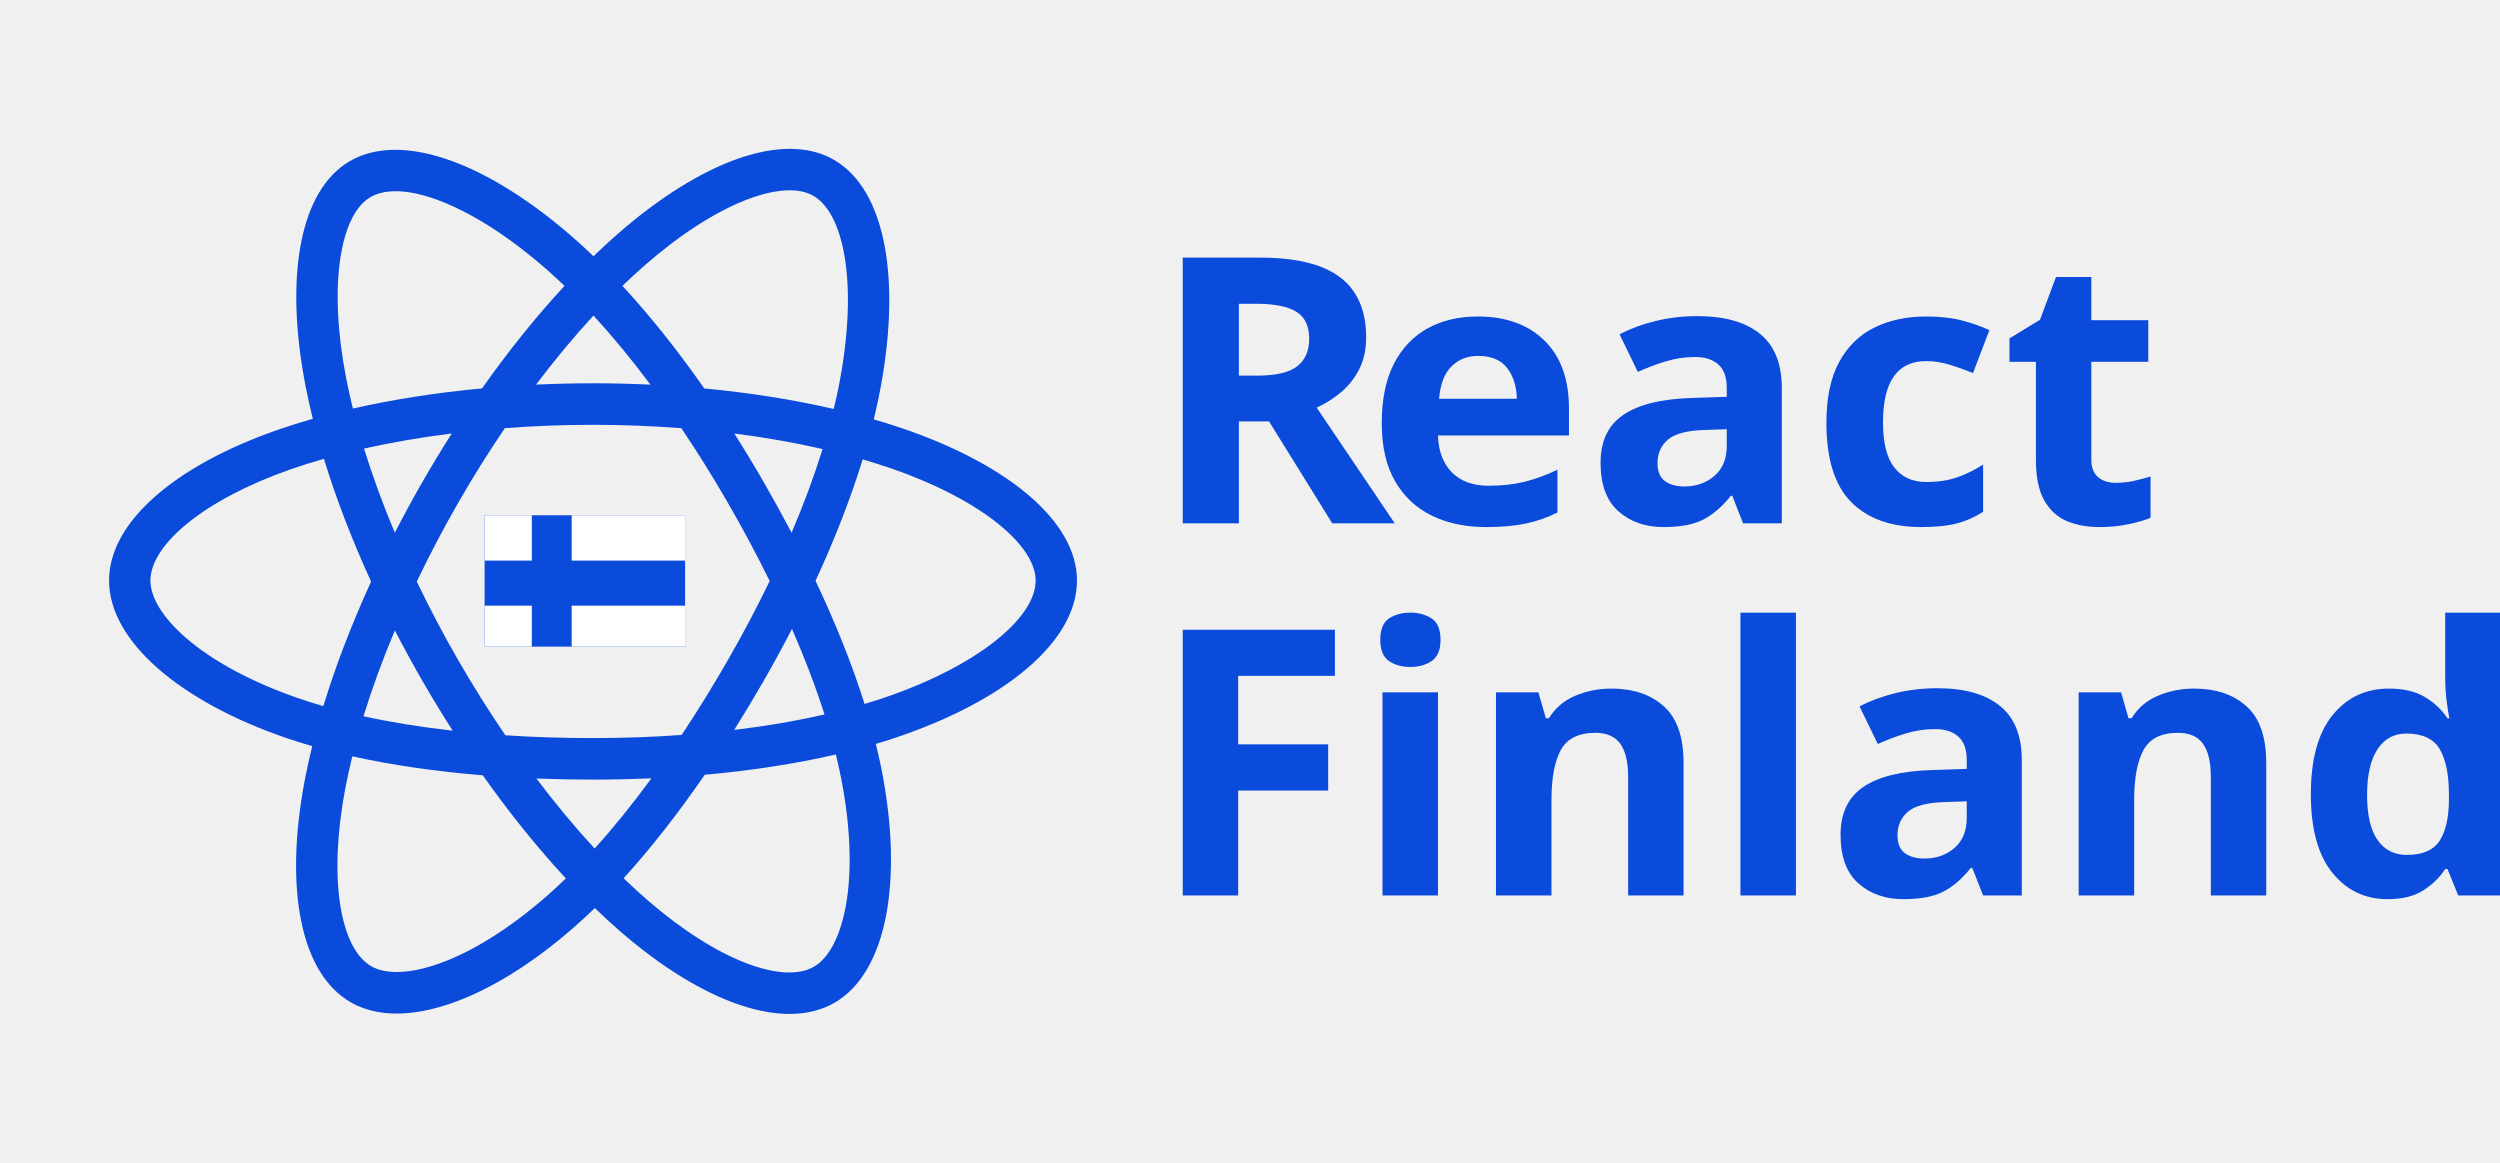
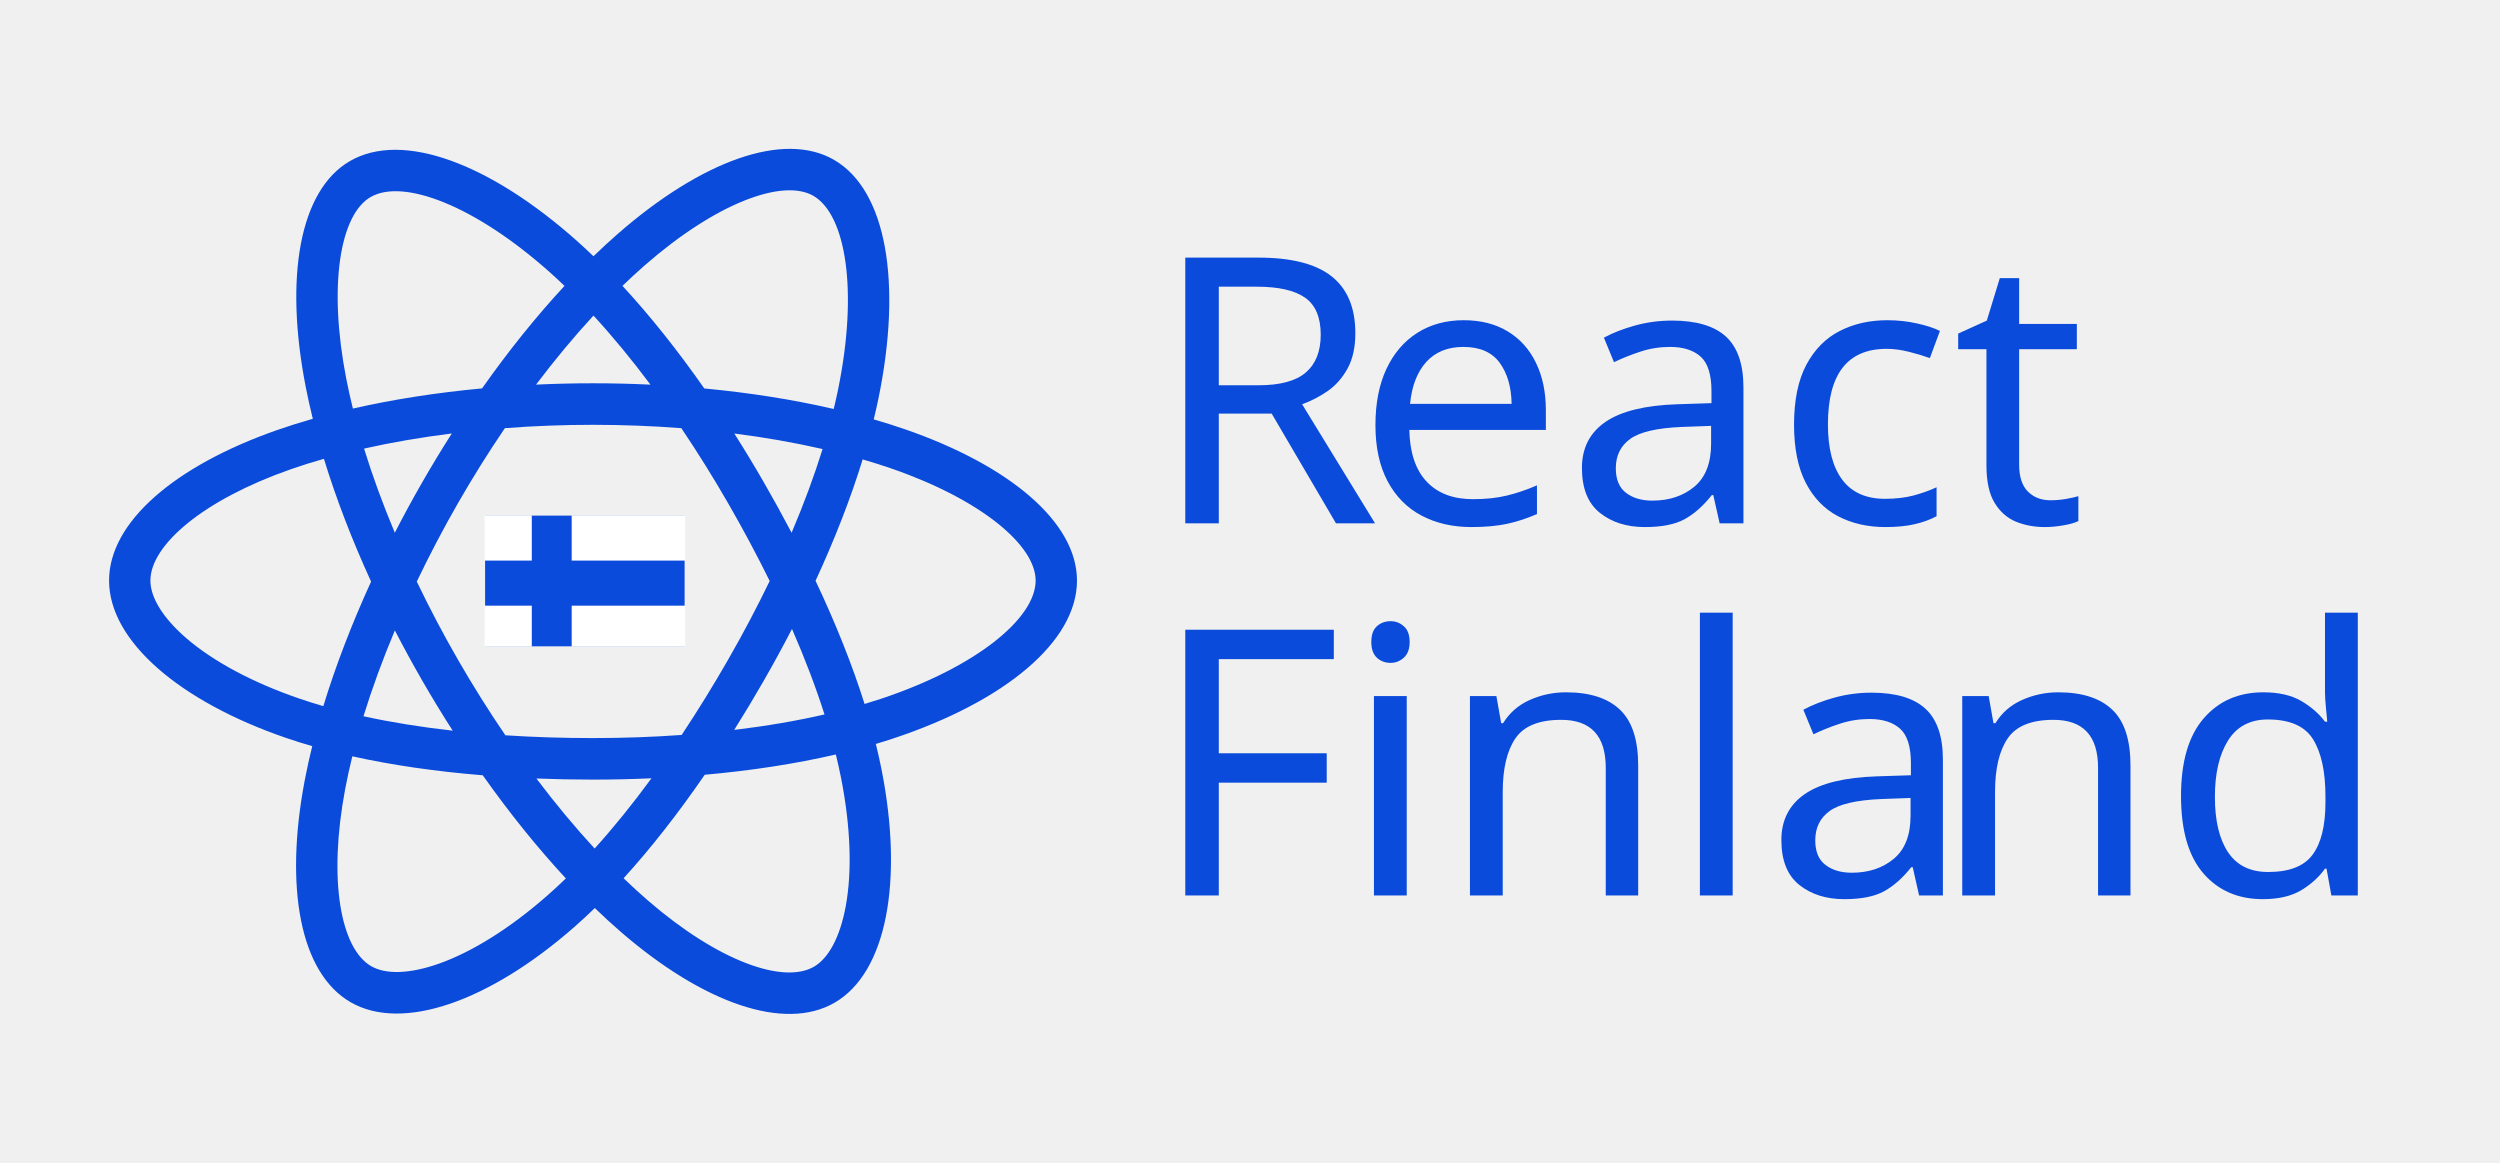
<svg xmlns="http://www.w3.org/2000/svg" width="100%" height="100%" viewBox="0 0 430 200" version="1.1" xml:space="preserve" style="fill-rule:evenodd;clip-rule:evenodd;stroke-linejoin:round;stroke-miterlimit:1.414;">
  <g transform="matrix(1,0,0,1,291,323.438)">
    <g id="a" transform="matrix(1.18916,0,0,1.18916,-272.241,-297.834)">
      <path d="M110.602,39.129C112.116,39.566 113.618,40.042 115.109,40.555C130.229,45.784 140,53.975 140,62.444C140,71.276 129.558,79.912 113.508,85.254C112.66,85.536 111.791,85.807 110.905,86.07C111.215,87.316 111.495,88.57 111.744,89.83C114.913,105.906 112.473,119.121 104.963,123.487C97.693,127.715 85.941,123.562 74.043,113.277C72.749,112.156 71.487,110.999 70.258,109.808C69.307,110.734 68.333,111.636 67.337,112.513C55.053,123.299 42.438,127.774 34.922,123.421C27.645,119.204 25.358,106.904 28.286,91.412C28.606,89.728 28.973,88.054 29.386,86.392C28.114,86.027 26.852,85.63 25.6,85.202C10.161,79.902 0,71.16 0,62.444C0,54.005 9.466,45.869 24.288,40.678C25.999,40.082 27.726,39.537 29.469,39.042C29.085,37.498 28.74,35.944 28.435,34.383C25.363,18.618 27.525,6.019 34.821,1.776C42.431,-2.649 55.103,2.103 67.745,13.379C68.532,14.082 69.305,14.799 70.065,15.532C71.2,14.431 72.362,13.36 73.551,12.318C85.614,1.773 97.559,-2.639 104.862,1.592C112.479,6.004 114.71,19.406 111.298,36.041C111.085,37.075 110.853,38.104 110.602,39.129ZM109.276,80.289C110.064,80.055 110.847,79.809 111.627,79.551L111.628,79.551C125.485,74.938 134.02,67.881 134.02,62.444C134.02,57.34 126.117,50.716 113.162,46.236C111.786,45.762 110.398,45.322 109,44.916C107.278,50.516 104.979,56.43 102.186,62.474C105.112,68.664 107.504,74.655 109.276,80.29L109.276,80.289ZM106.55,109.557C107.478,104.533 107.278,98.105 105.877,90.997C105.652,89.857 105.399,88.722 105.12,87.594C99.32,88.941 92.927,89.927 86.158,90.53C82.311,96.125 78.368,101.164 74.423,105.499C75.566,106.606 76.74,107.681 77.943,108.723C88.119,117.519 97.554,120.853 101.966,118.288C104.04,117.082 105.716,114.072 106.55,109.557ZM37.91,118.216C39.985,119.417 43.418,119.374 47.729,117.845C52.526,116.142 57.969,112.759 63.401,107.989C64.311,107.189 65.2,106.366 66.069,105.522C61.981,101.115 57.924,96.082 54.051,90.607C47.267,90.054 40.919,89.137 35.185,87.863C34.801,89.41 34.46,90.967 34.162,92.533C31.659,105.78 33.494,115.658 37.91,118.216ZM11.206,70.804C15.07,74.127 20.708,77.174 27.535,79.517C28.678,79.908 29.83,80.27 30.991,80.604C32.759,74.813 35.09,68.732 37.899,62.59C35.126,56.538 32.828,50.553 31.076,44.829C29.455,45.289 27.848,45.797 26.257,46.352C13.581,50.792 5.98,57.323 5.98,62.444C5.98,64.85 7.734,67.816 11.206,70.804ZM37.817,6.976C33.42,9.532 31.673,19.722 34.304,33.23L34.304,33.229C34.588,34.681 34.909,36.126 35.266,37.562C41.061,36.243 47.364,35.259 53.948,34.646C57.788,29.202 61.808,24.207 65.874,19.82C65.186,19.158 64.486,18.508 63.774,17.872C52.858,8.136 42.5,4.252 37.817,6.976ZM90.437,41.176C91.906,43.49 93.326,45.834 94.694,48.209C96.085,50.621 97.427,53.061 98.721,55.527C100.492,51.363 101.996,47.301 103.202,43.417C98.986,42.46 94.726,41.712 90.436,41.176L90.437,41.176ZM78.306,34.104C75.588,30.467 72.826,27.115 70.066,24.114C67.266,27.15 64.479,30.497 61.759,34.1C67.272,33.841 72.793,33.842 78.306,34.104ZM41.33,55.523C43.852,50.611 46.603,45.82 49.574,41.165C45.136,41.722 40.876,42.455 36.882,43.353C38.099,47.293 39.589,51.373 41.33,55.523ZM36.8,82.068C40.793,82.941 45.117,83.638 49.702,84.152C46.688,79.453 43.896,74.614 41.337,69.652C39.558,73.891 38.035,78.058 36.799,82.068L36.8,82.068ZM61.809,91.072C64.57,94.728 67.398,98.126 70.232,101.199C72.972,98.169 75.725,94.765 78.452,91.043C75.675,91.167 72.854,91.231 70,91.231C67.222,91.231 64.49,91.178 61.809,91.072ZM103.48,81.808C102.227,77.866 100.649,73.721 98.778,69.436C97.48,71.95 96.126,74.434 94.718,76.888C93.333,79.302 91.9,81.687 90.42,84.044C95.038,83.488 99.42,82.738 103.48,81.808ZM82.82,84.772C85.176,81.217 87.416,77.586 89.537,73.886C91.677,70.164 93.683,66.367 95.553,62.503C93.664,58.677 91.651,54.914 89.518,51.219C87.397,47.534 85.147,43.925 82.772,40.399C74.278,39.753 65.747,39.752 57.252,40.395C54.853,43.927 52.589,47.549 50.464,51.252L50.464,51.25C48.338,54.954 46.352,58.736 44.509,62.588C48.216,70.311 52.5,77.743 57.324,84.822C61.406,85.088 65.644,85.224 70,85.224C74.374,85.224 78.667,85.07 82.82,84.772ZM105.441,34.828C108.386,20.465 106.563,9.513 101.875,6.797C97.473,4.247 87.813,7.815 77.477,16.85C76.379,17.812 75.306,18.801 74.257,19.817C78.259,24.147 82.245,29.151 86.092,34.654C92.696,35.276 99.003,36.278 104.811,37.624C105.038,36.696 105.247,35.764 105.441,34.828Z" style="fill:rgb(10,75,220);" />
    </g>
-     <g id="b" transform="matrix(1.18916,0,0,1.18916,-207.648,-234.809)">
+     <g id="b" transform="matrix(1.18326,0,0,1.18326,-207.563,-234.753)">
      <rect x="0" y="0" width="29" height="19" style="fill:rgb(10,75,220);" />
    </g>
    <g id="b1" transform="matrix(1.18916,0,0,1.18916,-207.648,-234.809)">
      <path d="M0,0L6.826,0L6.826,6.552L0,6.552L0,0ZM0,13.073L0,19L6.826,19L6.826,13.073L0,13.073ZM12.595,13.073L12.595,19L29,19L29,13.073L12.595,13.073ZM29,6.552L29,0L12.595,0L12.595,6.552L29,6.552Z" style="fill:white;" />
    </g>
    <g transform="matrix(1,0,0,1,-397.323,-290.892)">
-       <text x="303.989px" y="57.471px" style="font-family:'Finlandica-Bold', 'Finlandica';font-weight:700;font-size:64px;fill:rgb(10,75,220);">R<tspan x="341.109px 374.005px 405.685px " y="57.471px 57.471px 57.471px ">eac</tspan>t</text>
-       <text x="303.989px" y="121.471px" style="font-family:'Finlandica-Bold', 'Finlandica';font-weight:700;font-size:64px;fill:rgb(10,75,220);">Finland</text>
+       <text x="303.989px" y="57.471px" style="font-family:'Finlandica-Regular', 'Finlandica';font-size:64px;fill:rgb(10,75,220);">R<tspan x="339.381px 370.165px 400.949px " y="57.471px 57.471px 57.471px ">eac</tspan>t</text>
+       <text x="303.989px" y="121.471px" style="font-family:'Finlandica-Regular', 'Finlandica';font-size:64px;fill:rgb(10,75,220);">Finla<tspan x="438.389px " y="121.471px ">n</tspan>d</text>
    </g>
  </g>
</svg>
